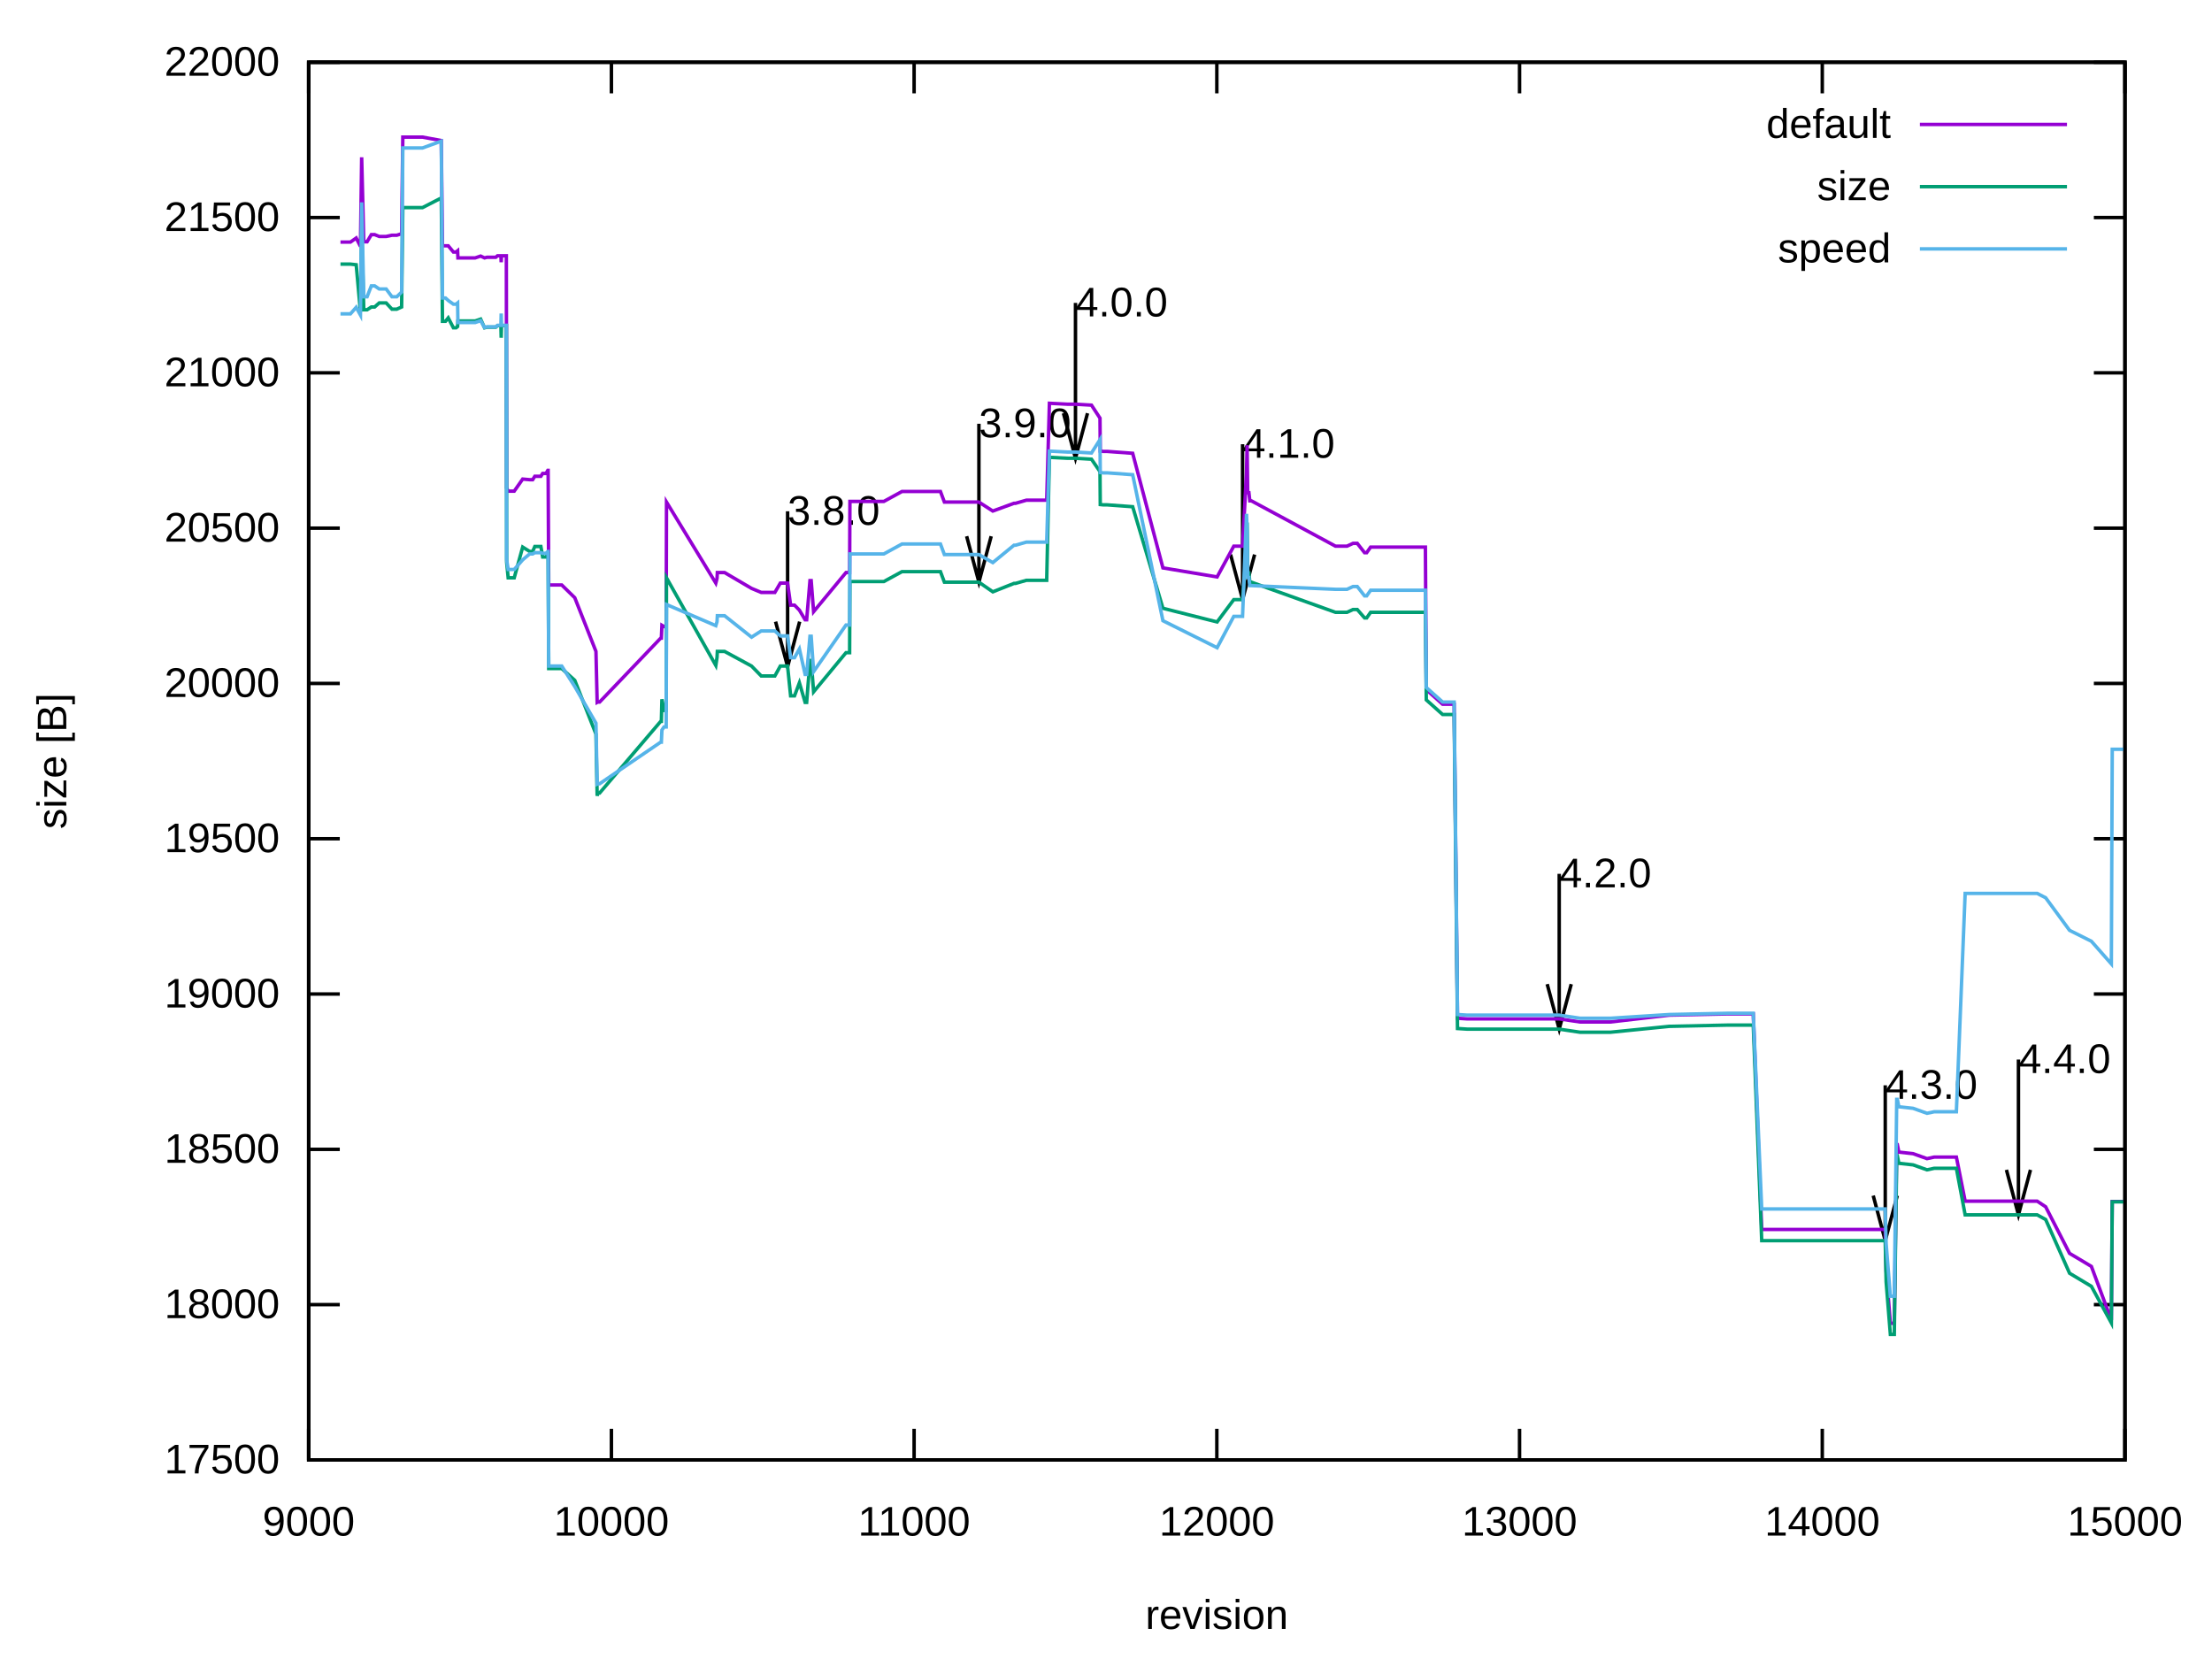
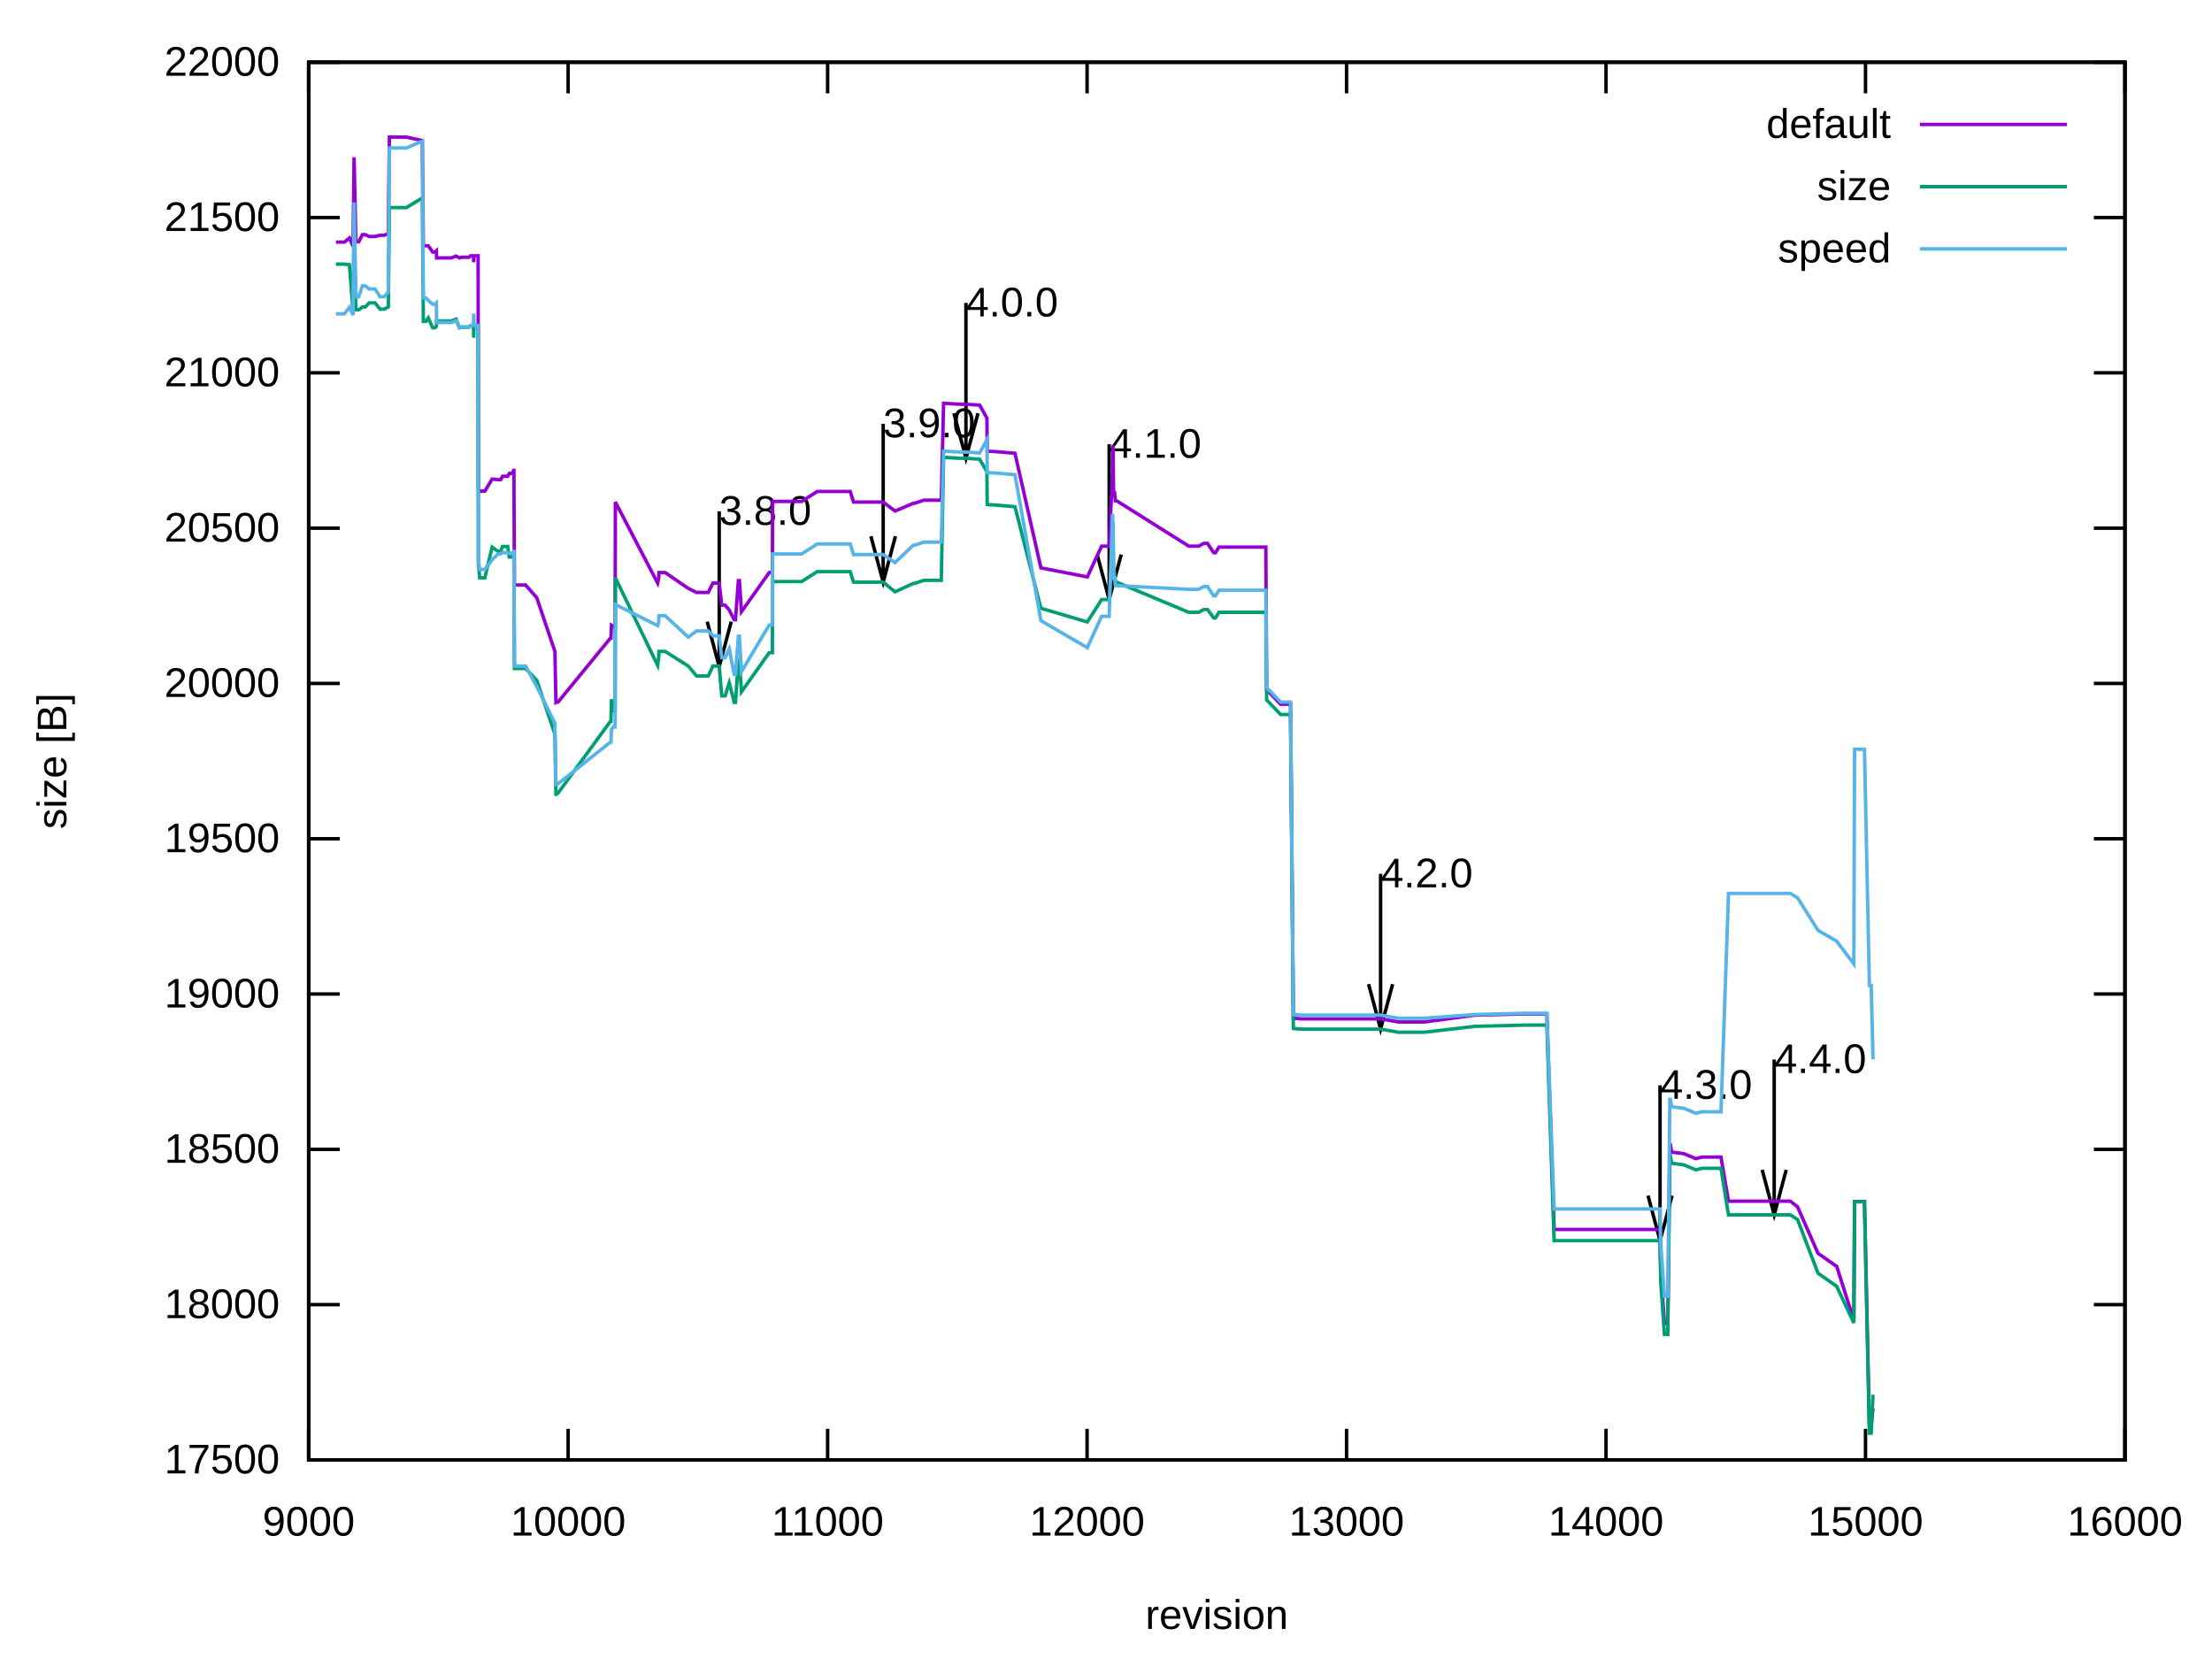
<svg xmlns="http://www.w3.org/2000/svg" xmlns:xlink="http://www.w3.org/1999/xlink" width="640" height="480" viewBox="0 0 640 480">
  <g id="gnuplot_canvas">
    <rect x="0" y="0" width="640" height="480" fill="none" />
    <defs>
      <circle id="gpDot" r="0.5" stroke-width="0.5" stroke="currentColor" />
      <path id="gpPt0" stroke-width="0.222" stroke="currentColor" d="M-1,0 h2 M0,-1 v2" />
      <path id="gpPt1" stroke-width="0.222" stroke="currentColor" d="M-1,-1 L1,1 M1,-1 L-1,1" />
      <path id="gpPt2" stroke-width="0.222" stroke="currentColor" d="M-1,0 L1,0 M0,-1 L0,1 M-1,-1 L1,1 M-1,1 L1,-1" />
      <rect id="gpPt3" stroke-width="0.222" stroke="currentColor" x="-1" y="-1" width="2" height="2" />
      <rect id="gpPt4" stroke-width="0.222" stroke="currentColor" fill="currentColor" x="-1" y="-1" width="2" height="2" />
      <circle id="gpPt5" stroke-width="0.222" stroke="currentColor" cx="0" cy="0" r="1" />
      <use xlink:href="#gpPt5" id="gpPt6" fill="currentColor" stroke="none" />
      <path id="gpPt7" stroke-width="0.222" stroke="currentColor" d="M0,-1.33 L-1.33,0.67 L1.33,0.67 z" />
      <use xlink:href="#gpPt7" id="gpPt8" fill="currentColor" stroke="none" />
      <use xlink:href="#gpPt7" id="gpPt9" stroke="currentColor" transform="rotate(180)" />
      <use xlink:href="#gpPt9" id="gpPt10" fill="currentColor" stroke="none" />
      <use xlink:href="#gpPt3" id="gpPt11" stroke="currentColor" transform="rotate(45)" />
      <use xlink:href="#gpPt11" id="gpPt12" fill="currentColor" stroke="none" />
      <path id="gpPt13" stroke-width="0.222" stroke="currentColor" d="M0,1.330 L1.265,0.411 L0.782,-1.067 L-0.782,-1.076 L-1.265,0.411 z" />
      <use xlink:href="#gpPt13" id="gpPt14" fill="currentColor" stroke="none" />
      <filter id="textbox" filterUnits="objectBoundingBox" x="0" y="0" height="1" width="1">
        <feFlood flood-color="white" flood-opacity="1" result="bgnd" />
        <feComposite in="SourceGraphic" in2="bgnd" operator="atop" />
      </filter>
      <filter id="greybox" filterUnits="objectBoundingBox" x="0" y="0" height="1" width="1">
        <feFlood flood-color="lightgrey" flood-opacity="1" result="grey" />
        <feComposite in="SourceGraphic" in2="grey" operator="atop" />
      </filter>
    </defs>
    <g fill="none" color="white" stroke="currentColor" stroke-width="1.00" stroke-linecap="butt" stroke-linejoin="miter">
</g>
    <g fill="none" color="black" stroke="currentColor" stroke-width="1.00" stroke-linecap="butt" stroke-linejoin="miter">
      <path stroke="black" d="M89.31,422.40 L98.31,422.40 M614.82,422.40 L605.82,422.40  " />
      <g transform="translate(80.92,426.30)" stroke="none" fill="black" font-family="Arial" font-size="12.00" text-anchor="end">
        <text>
          <tspan font-family="Arial"> 17500</tspan>
        </text>
      </g>
    </g>
    <g fill="none" color="black" stroke="currentColor" stroke-width="1.00" stroke-linecap="butt" stroke-linejoin="miter">
      <path stroke="black" d="M89.31,377.47 L98.31,377.47 M614.82,377.47 L605.82,377.47  " />
      <g transform="translate(80.92,381.37)" stroke="none" fill="black" font-family="Arial" font-size="12.00" text-anchor="end">
        <text>
          <tspan font-family="Arial"> 18000</tspan>
        </text>
      </g>
    </g>
    <g fill="none" color="black" stroke="currentColor" stroke-width="1.00" stroke-linecap="butt" stroke-linejoin="miter">
      <path stroke="black" d="M89.31,332.54 L98.31,332.54 M614.82,332.54 L605.82,332.54  " />
      <g transform="translate(80.92,336.44)" stroke="none" fill="black" font-family="Arial" font-size="12.00" text-anchor="end">
        <text>
          <tspan font-family="Arial"> 18500</tspan>
        </text>
      </g>
    </g>
    <g fill="none" color="black" stroke="currentColor" stroke-width="1.00" stroke-linecap="butt" stroke-linejoin="miter">
      <path stroke="black" d="M89.31,287.60 L98.31,287.60 M614.82,287.60 L605.82,287.60  " />
      <g transform="translate(80.92,291.50)" stroke="none" fill="black" font-family="Arial" font-size="12.00" text-anchor="end">
        <text>
          <tspan font-family="Arial"> 19000</tspan>
        </text>
      </g>
    </g>
    <g fill="none" color="black" stroke="currentColor" stroke-width="1.00" stroke-linecap="butt" stroke-linejoin="miter">
      <path stroke="black" d="M89.31,242.67 L98.31,242.67 M614.82,242.67 L605.82,242.67  " />
      <g transform="translate(80.92,246.57)" stroke="none" fill="black" font-family="Arial" font-size="12.00" text-anchor="end">
        <text>
          <tspan font-family="Arial"> 19500</tspan>
        </text>
      </g>
    </g>
    <g fill="none" color="black" stroke="currentColor" stroke-width="1.00" stroke-linecap="butt" stroke-linejoin="miter">
      <path stroke="black" d="M89.31,197.74 L98.31,197.74 M614.82,197.74 L605.82,197.74  " />
      <g transform="translate(80.92,201.64)" stroke="none" fill="black" font-family="Arial" font-size="12.00" text-anchor="end">
        <text>
          <tspan font-family="Arial"> 20000</tspan>
        </text>
      </g>
    </g>
    <g fill="none" color="black" stroke="currentColor" stroke-width="1.00" stroke-linecap="butt" stroke-linejoin="miter">
      <path stroke="black" d="M89.31,152.81 L98.31,152.81 M614.82,152.81 L605.82,152.81  " />
      <g transform="translate(80.92,156.71)" stroke="none" fill="black" font-family="Arial" font-size="12.00" text-anchor="end">
        <text>
          <tspan font-family="Arial"> 20500</tspan>
        </text>
      </g>
    </g>
    <g fill="none" color="black" stroke="currentColor" stroke-width="1.00" stroke-linecap="butt" stroke-linejoin="miter">
      <path stroke="black" d="M89.31,107.87 L98.31,107.87 M614.82,107.87 L605.82,107.87  " />
      <g transform="translate(80.92,111.77)" stroke="none" fill="black" font-family="Arial" font-size="12.00" text-anchor="end">
        <text>
          <tspan font-family="Arial"> 21000</tspan>
        </text>
      </g>
    </g>
    <g fill="none" color="black" stroke="currentColor" stroke-width="1.00" stroke-linecap="butt" stroke-linejoin="miter">
      <path stroke="black" d="M89.31,62.94 L98.31,62.94 M614.82,62.94 L605.82,62.94  " />
      <g transform="translate(80.92,66.84)" stroke="none" fill="black" font-family="Arial" font-size="12.00" text-anchor="end">
        <text>
          <tspan font-family="Arial"> 21500</tspan>
        </text>
      </g>
    </g>
    <g fill="none" color="black" stroke="currentColor" stroke-width="1.00" stroke-linecap="butt" stroke-linejoin="miter">
      <path stroke="black" d="M89.31,18.01 L98.31,18.01 M614.82,18.01 L605.82,18.01  " />
      <g transform="translate(80.92,21.91)" stroke="none" fill="black" font-family="Arial" font-size="12.00" text-anchor="end">
        <text>
          <tspan font-family="Arial"> 22000</tspan>
        </text>
      </g>
    </g>
    <g fill="none" color="black" stroke="currentColor" stroke-width="1.00" stroke-linecap="butt" stroke-linejoin="miter">
      <path stroke="black" d="M89.31,422.40 L89.31,413.40 M89.31,18.01 L89.31,27.01  " />
      <g transform="translate(89.31,444.30)" stroke="none" fill="black" font-family="Arial" font-size="12.00" text-anchor="middle">
        <text>
          <tspan font-family="Arial"> 9000</tspan>
        </text>
      </g>
    </g>
    <g fill="none" color="black" stroke="currentColor" stroke-width="1.00" stroke-linecap="butt" stroke-linejoin="miter">
-       <path stroke="black" d="M176.90,422.40 L176.90,413.40 M176.90,18.01 L176.90,27.01  " />
-       <g transform="translate(176.90,444.30)" stroke="none" fill="black" font-family="Arial" font-size="12.00" text-anchor="middle">
+       <path stroke="black" d="M164.38,422.40 L164.38,413.40 M164.38,18.01 L164.38,27.01  " />
+       <g transform="translate(164.38,444.30)" stroke="none" fill="black" font-family="Arial" font-size="12.00" text-anchor="middle">
        <text>
          <tspan font-family="Arial"> 10000</tspan>
        </text>
      </g>
    </g>
    <g fill="none" color="black" stroke="currentColor" stroke-width="1.00" stroke-linecap="butt" stroke-linejoin="miter">
-       <path stroke="black" d="M264.48,422.40 L264.48,413.40 M264.48,18.01 L264.48,27.01  " />
-       <g transform="translate(264.48,444.30)" stroke="none" fill="black" font-family="Arial" font-size="12.00" text-anchor="middle">
+       <path stroke="black" d="M239.46,422.40 L239.46,413.40 M239.46,18.01 L239.46,27.01  " />
+       <g transform="translate(239.46,444.30)" stroke="none" fill="black" font-family="Arial" font-size="12.00" text-anchor="middle">
        <text>
          <tspan font-family="Arial"> 11000</tspan>
        </text>
      </g>
    </g>
    <g fill="none" color="black" stroke="currentColor" stroke-width="1.00" stroke-linecap="butt" stroke-linejoin="miter">
-       <path stroke="black" d="M352.07,422.40 L352.07,413.40 M352.07,18.01 L352.07,27.01  " />
-       <g transform="translate(352.07,444.30)" stroke="none" fill="black" font-family="Arial" font-size="12.00" text-anchor="middle">
+       <path stroke="black" d="M314.53,422.40 L314.53,413.40 M314.53,18.01 L314.53,27.01  " />
+       <g transform="translate(314.53,444.30)" stroke="none" fill="black" font-family="Arial" font-size="12.00" text-anchor="middle">
        <text>
          <tspan font-family="Arial"> 12000</tspan>
        </text>
      </g>
    </g>
    <g fill="none" color="black" stroke="currentColor" stroke-width="1.00" stroke-linecap="butt" stroke-linejoin="miter">
-       <path stroke="black" d="M439.65,422.40 L439.65,413.40 M439.65,18.01 L439.65,27.01  " />
-       <g transform="translate(439.65,444.30)" stroke="none" fill="black" font-family="Arial" font-size="12.00" text-anchor="middle">
+       <path stroke="black" d="M389.60,422.40 L389.60,413.40 M389.60,18.01 L389.60,27.01  " />
+       <g transform="translate(389.60,444.30)" stroke="none" fill="black" font-family="Arial" font-size="12.00" text-anchor="middle">
        <text>
          <tspan font-family="Arial"> 13000</tspan>
        </text>
      </g>
    </g>
    <g fill="none" color="black" stroke="currentColor" stroke-width="1.00" stroke-linecap="butt" stroke-linejoin="miter">
-       <path stroke="black" d="M527.24,422.40 L527.24,413.40 M527.24,18.01 L527.24,27.01  " />
-       <g transform="translate(527.24,444.30)" stroke="none" fill="black" font-family="Arial" font-size="12.00" text-anchor="middle">
+       <path stroke="black" d="M464.67,422.40 L464.67,413.40 M464.67,18.01 L464.67,27.01  " />
+       <g transform="translate(464.67,444.30)" stroke="none" fill="black" font-family="Arial" font-size="12.00" text-anchor="middle">
        <text>
          <tspan font-family="Arial"> 14000</tspan>
+         </text>
+       </g>
+     </g>
+     <g fill="none" color="black" stroke="currentColor" stroke-width="1.00" stroke-linecap="butt" stroke-linejoin="miter">
+       <path stroke="black" d="M539.75,422.40 L539.75,413.40 M539.75,18.01 L539.75,27.01  " />
+       <g transform="translate(539.75,444.30)" stroke="none" fill="black" font-family="Arial" font-size="12.00" text-anchor="middle">
+         <text>
+           <tspan font-family="Arial"> 15000</tspan>
        </text>
      </g>
    </g>
    <g fill="none" color="black" stroke="currentColor" stroke-width="1.00" stroke-linecap="butt" stroke-linejoin="miter">
      <path stroke="black" d="M614.82,422.40 L614.82,413.40 M614.82,18.01 L614.82,27.01  " />
      <g transform="translate(614.82,444.30)" stroke="none" fill="black" font-family="Arial" font-size="12.00" text-anchor="middle">
        <text>
-           <tspan font-family="Arial"> 15000</tspan>
+           <tspan font-family="Arial"> 16000</tspan>
        </text>
      </g>
    </g>
    <g fill="none" color="black" stroke="currentColor" stroke-width="1.00" stroke-linecap="butt" stroke-linejoin="miter">
</g>
    <g fill="none" color="black" stroke="currentColor" stroke-width="1.00" stroke-linecap="butt" stroke-linejoin="miter">
      <path stroke="black" d="M89.31,18.01 L89.31,422.40 L614.82,422.40 L614.82,18.01 L89.31,18.01 Z  " />
-       <g transform="translate(227.87,151.85)" stroke="none" fill="black" font-family="Arial" font-size="12.00" text-anchor="start">
+       <g transform="translate(208.08,151.85)" stroke="none" fill="black" font-family="Arial" font-size="12.00" text-anchor="start">
        <text>
          <tspan font-family="Arial">3.8.0</tspan>
        </text>
      </g>
-       <g transform="translate(283.22,126.51)" stroke="none" fill="black" font-family="Arial" font-size="12.00" text-anchor="start">
+       <g transform="translate(255.52,126.51)" stroke="none" fill="black" font-family="Arial" font-size="12.00" text-anchor="start">
        <text>
          <tspan font-family="Arial">3.9.0</tspan>
        </text>
      </g>
-       <g transform="translate(311.16,91.55)" stroke="none" fill="black" font-family="Arial" font-size="12.00" text-anchor="start">
+       <g transform="translate(279.47,91.55)" stroke="none" fill="black" font-family="Arial" font-size="12.00" text-anchor="start">
        <text>
          <tspan font-family="Arial">4.0.0</tspan>
        </text>
      </g>
-       <g transform="translate(359.51,132.44)" stroke="none" fill="black" font-family="Arial" font-size="12.00" text-anchor="start">
+       <g transform="translate(320.91,132.44)" stroke="none" fill="black" font-family="Arial" font-size="12.00" text-anchor="start">
        <text>
          <tspan font-family="Arial">4.1.0</tspan>
        </text>
      </g>
-       <g transform="translate(451.12,256.73)" stroke="none" fill="black" font-family="Arial" font-size="12.00" text-anchor="start">
+       <g transform="translate(399.44,256.73)" stroke="none" fill="black" font-family="Arial" font-size="12.00" text-anchor="start">
        <text>
          <tspan font-family="Arial">4.2.0</tspan>
        </text>
      </g>
-       <g transform="translate(545.45,317.92)" stroke="none" fill="black" font-family="Arial" font-size="12.00" text-anchor="start">
+       <g transform="translate(480.29,317.92)" stroke="none" fill="black" font-family="Arial" font-size="12.00" text-anchor="start">
        <text>
          <tspan font-family="Arial">4.3.0</tspan>
        </text>
      </g>
-       <g transform="translate(583.99,310.46)" stroke="none" fill="black" font-family="Arial" font-size="12.00" text-anchor="start">
+       <g transform="translate(513.32,310.46)" stroke="none" fill="black" font-family="Arial" font-size="12.00" text-anchor="start">
        <text>
          <tspan font-family="Arial">4.4.0</tspan>
        </text>
      </g>
    </g>
    <g fill="none" color="black" stroke="currentColor" stroke-width="1.00" stroke-linecap="butt" stroke-linejoin="miter">
-       <path stroke="black" d="M224.40,179.86 L227.88,192.88 L231.36,179.86 M227.88,147.94 L227.88,192.88  " />
-     </g>
-     <g fill="none" color="black" stroke="currentColor" stroke-width="1.00" stroke-linecap="butt" stroke-linejoin="miter">
-       <path stroke="black" d="M279.68,155.15 L283.23,168.43 L286.78,155.15 M283.23,122.60 L283.23,168.43  " />
-     </g>
-     <g fill="none" color="black" stroke="currentColor" stroke-width="1.00" stroke-linecap="butt" stroke-linejoin="miter">
-       <path stroke="black" d="M307.69,119.56 L311.17,132.58 L314.65,119.56 M311.17,87.64 L311.17,132.58  " />
-     </g>
-     <g fill="none" color="black" stroke="currentColor" stroke-width="1.00" stroke-linecap="butt" stroke-linejoin="miter">
-       <path stroke="black" d="M356.04,160.45 L359.52,173.47 L363.00,160.45 M359.52,128.53 L359.52,173.47  " />
-     </g>
-     <g fill="none" color="black" stroke="currentColor" stroke-width="1.00" stroke-linecap="butt" stroke-linejoin="miter">
-       <path stroke="black" d="M447.65,284.74 L451.13,297.75 L454.61,284.74 M451.13,252.82 L451.13,297.75  " />
-     </g>
-     <g fill="none" color="black" stroke="currentColor" stroke-width="1.00" stroke-linecap="butt" stroke-linejoin="miter">
-       <path stroke="black" d="M541.98,345.93 L545.46,358.95 L548.94,345.93 M545.46,314.01 L545.46,358.95  " />
-     </g>
-     <g fill="none" color="black" stroke="currentColor" stroke-width="1.00" stroke-linecap="butt" stroke-linejoin="miter">
-       <path stroke="black" d="M580.52,338.47 L584.00,351.49 L587.48,338.47 M584.00,306.55 L584.00,351.49  " />
+       <path stroke="black" d="M204.61,179.86 L208.09,192.88 L211.57,179.86 M208.09,147.94 L208.09,192.88  " />
+     </g>
+     <g fill="none" color="black" stroke="currentColor" stroke-width="1.00" stroke-linecap="butt" stroke-linejoin="miter">
+       <path stroke="black" d="M251.98,155.15 L255.53,168.43 L259.08,155.15 M255.53,122.60 L255.53,168.43  " />
+     </g>
+     <g fill="none" color="black" stroke="currentColor" stroke-width="1.00" stroke-linecap="butt" stroke-linejoin="miter">
+       <path stroke="black" d="M276.00,119.56 L279.48,132.58 L282.96,119.56 M279.48,87.64 L279.48,132.58  " />
+     </g>
+     <g fill="none" color="black" stroke="currentColor" stroke-width="1.00" stroke-linecap="butt" stroke-linejoin="miter">
+       <path stroke="black" d="M317.44,160.45 L320.92,173.47 L324.40,160.45 M320.92,128.53 L320.92,173.47  " />
+     </g>
+     <g fill="none" color="black" stroke="currentColor" stroke-width="1.00" stroke-linecap="butt" stroke-linejoin="miter">
+       <path stroke="black" d="M395.97,284.74 L399.45,297.75 L402.93,284.74 M399.45,252.82 L399.45,297.75  " />
+     </g>
+     <g fill="none" color="black" stroke="currentColor" stroke-width="1.00" stroke-linecap="butt" stroke-linejoin="miter">
+       <path stroke="black" d="M476.82,345.93 L480.30,358.95 L483.78,345.93 M480.30,314.01 L480.30,358.95  " />
+     </g>
+     <g fill="none" color="black" stroke="currentColor" stroke-width="1.00" stroke-linecap="butt" stroke-linejoin="miter">
+       <path stroke="black" d="M509.85,338.47 L513.33,351.49 L516.81,338.47 M513.33,306.55 L513.33,351.49  " />
    </g>
    <g fill="none" color="black" stroke="currentColor" stroke-width="1.00" stroke-linecap="butt" stroke-linejoin="miter">
</g>
    <g id="gnuplot_plot_1">
      <g fill="none" color="black" stroke="currentColor" stroke-width="1.00" stroke-linecap="butt" stroke-linejoin="miter">
        <g transform="translate(547.09,39.91)" stroke="none" fill="black" font-family="Arial" font-size="12.00" text-anchor="end">
          <text>
            <tspan font-family="Arial">default</tspan>
          </text>
        </g>
      </g>
      <g fill="none" color="black" stroke="currentColor" stroke-width="1.00" stroke-linecap="butt" stroke-linejoin="miter">
-         <path stroke="rgb(148,   0, 211)" d="M555.48,36.01 L598.04,36.01 M98.51,70.04 L99.82,70.04 L100.17,70.04 L100.43,70.04 L101.40,70.04 L103.06,68.87   L104.29,71.30 L104.64,45.51 L105.25,69.95 L105.69,69.95 L106.04,69.95 L106.21,69.95 L107.44,67.88 L107.53,67.88   L108.40,67.88 L109.72,68.42 L111.73,68.42 L113.40,68.06 L114.80,68.06 L116.20,67.62 L116.55,39.67 L117.25,39.67   L120.32,39.67 L122.24,39.67 L127.67,40.66 L128.02,71.12 L128.29,71.12 L128.90,71.12 L129.69,71.12 L131.18,72.92   L131.96,72.92 L132.40,72.56 L132.49,74.62 L132.93,74.62 L134.94,74.62 L136.61,74.62 L137.48,74.62 L139.06,74.09   L140.20,74.62 L140.90,74.44 L141.51,74.44 L141.95,74.44 L142.04,74.44 L142.12,74.44 L142.21,74.44 L143.44,74.44   L143.96,74.00 L144.66,74.00 L144.93,74.00 L145.01,75.88 L145.10,74.00 L145.19,74.00 L145.36,74.00 L145.80,74.00   L145.89,74.00 L146.15,74.00 L146.33,74.00 L146.50,74.00 L146.59,141.21 L147.03,142.11 L147.29,142.11 L147.47,142.11   L147.55,142.11 L147.64,142.11 L148.78,142.11 L151.23,138.61 L153.25,138.79 L154.12,138.79 L154.74,137.80 L155.09,137.80   L155.96,137.80 L156.22,137.80 L156.31,137.80 L156.40,137.80 L156.49,137.80 L157.01,136.99 L157.98,136.99 L158.50,136.09   L158.59,136.09 L158.76,169.25 L159.12,169.25 L159.64,169.25 L159.99,169.25 L160.08,169.25 L160.69,169.25 L160.95,169.25   L161.04,169.25 L161.13,169.25 L162.01,169.25 L162.18,169.25 L162.53,169.25 L166.30,172.94 L172.43,188.48 L172.78,203.22   L172.95,203.13 L173.04,203.13 L173.48,203.13 L191.17,184.62 L191.35,184.62 L191.52,180.93 L192.13,181.29 L192.75,181.29   L192.84,145.26 L207.11,168.71 L207.46,167.36 L207.55,165.66 L208.95,165.66 L209.04,165.66 L209.65,165.66 L217.45,170.24   L220.25,171.41 L221.56,171.41 L224.19,171.41 L225.77,168.71 L227.87,168.71 L228.75,175.09 L229.53,175.09 L229.88,175.09   L231.29,176.53 L232.95,179.32 L233.39,179.32 L234.35,167.99 L234.70,167.99 L235.40,176.98 L244.77,165.66 L245.39,165.66   L245.74,165.66 L245.82,165.66 L245.91,145.08 L246.09,145.08 L246.96,145.08 L255.72,145.08 L260.98,142.20 L262.20,142.20   L272.10,142.20 L273.24,145.26 L277.62,145.26 L283.22,145.26 L287.25,147.86 L293.38,145.62 L293.82,145.62 L296.97,144.72   L302.58,144.72 L302.84,144.72 L303.63,116.68 L308.89,116.95 L309.06,116.95 L311.16,116.95 L315.80,117.22 L318.26,120.99   L318.34,130.52 L319.22,130.61 L319.66,130.61 L319.75,130.61 L320.27,130.61 L320.36,130.61 L327.72,131.15 L336.47,164.31   L352.15,166.92 L356.97,158.02 L359.51,158.02 L360.65,136.72 L360.82,128.81 L361.00,142.56 L361.35,142.56 L361.61,144.90   L362.05,144.90 L386.40,158.02 L388.41,158.02 L389.73,158.02 L391.48,157.21 L392.70,157.21 L394.81,159.91 L395.42,159.91   L396.56,158.29 L408.29,158.29 L411.01,158.29 L412.41,158.29 L412.67,199.54 L417.40,203.76 L420.73,203.76 L421.70,294.61   L424.50,294.79 L427.56,294.79 L428.70,294.79 L430.10,294.79 L430.89,294.79 L436.93,294.79 L451.12,294.79 L457.17,295.69   L465.93,295.69 L483.00,293.71 L500.00,293.35 L500.87,293.35 L501.75,293.35 L505.16,293.35 L507.27,293.35 L509.72,355.72   L518.48,355.72 L527.24,355.72 L543.35,355.72 L545.45,355.72 L545.72,367.67 L546.94,382.86 L547.82,382.86 L548.08,382.95   L548.78,331.19 L548.96,331.19 L549.39,333.34 L553.51,333.79 L557.54,335.23 L559.64,334.78 L562.09,334.78 L562.71,334.78   L566.04,334.78 L568.58,347.54 L571.90,347.54 L573.48,347.54 L583.99,347.54 L584.17,347.54 L589.42,347.54 L591.87,349.16   L598.79,362.64 L605.10,366.41 L610.88,381.96 L611.14,347.63 L614.47,347.63  " />
+         <path stroke="rgb(148,   0, 211)" d="M555.48,36.01 L598.04,36.01 M97.19,70.04 L98.32,70.04 L98.62,70.04 L98.84,70.04 L99.67,70.04 L101.10,68.87   L102.15,71.30 L102.45,45.51 L102.97,69.95 L103.35,69.95 L103.65,69.95 L103.80,69.95 L104.85,67.88 L104.93,67.88   L105.68,67.88 L106.80,68.42 L108.53,68.42 L109.96,68.06 L111.16,68.06 L112.36,67.62 L112.66,39.67 L113.26,39.67   L115.89,39.67 L117.54,39.67 L122.19,40.66 L122.49,71.12 L122.72,71.12 L123.24,71.12 L123.92,71.12 L125.19,72.92   L125.87,72.92 L126.25,72.56 L126.32,74.62 L126.70,74.62 L128.42,74.62 L129.85,74.62 L130.60,74.62 L131.95,74.09   L132.93,74.62 L133.53,74.44 L134.05,74.44 L134.43,74.44 L134.50,74.44 L134.58,74.44 L134.65,74.44 L135.71,74.44   L136.16,74.00 L136.76,74.00 L136.98,74.00 L137.06,75.88 L137.13,74.00 L137.21,74.00 L137.36,74.00 L137.73,74.00   L137.81,74.00 L138.03,74.00 L138.18,74.00 L138.33,74.00 L138.41,141.21 L138.78,142.11 L139.01,142.11 L139.16,142.11   L139.23,142.11 L139.31,142.11 L140.28,142.11 L142.39,138.61 L144.11,138.79 L144.86,138.79 L145.39,137.80 L145.69,137.80   L146.44,137.80 L146.67,137.80 L146.74,137.80 L146.82,137.80 L146.89,137.80 L147.34,136.99 L148.17,136.99 L148.62,136.09   L148.69,136.09 L148.84,169.25 L149.14,169.25 L149.59,169.25 L149.89,169.25 L149.97,169.25 L150.49,169.25 L150.72,169.25   L150.79,169.25 L150.87,169.25 L151.62,169.25 L151.77,169.25 L152.07,169.25 L155.30,172.94 L160.55,188.48 L160.85,203.22   L161.00,203.13 L161.08,203.13 L161.46,203.13 L176.62,184.62 L176.77,184.62 L176.92,180.93 L177.45,181.29 L177.97,181.29   L178.05,145.26 L190.28,168.71 L190.58,167.36 L190.66,165.66 L191.86,165.66 L191.93,165.66 L192.46,165.66 L199.14,170.24   L201.54,171.41 L202.67,171.41 L204.92,171.41 L206.27,168.71 L208.08,168.71 L208.83,175.09 L209.50,175.09 L209.80,175.09   L211.00,176.53 L212.43,179.32 L212.80,179.32 L213.63,167.99 L213.93,167.99 L214.53,176.98 L222.56,165.66 L223.09,165.66   L223.39,165.66 L223.47,165.66 L223.54,145.08 L223.69,145.08 L224.44,145.08 L231.95,145.08 L236.45,142.20 L237.50,142.20   L245.99,142.20 L246.96,145.26 L250.72,145.26 L255.52,145.26 L258.97,147.86 L264.23,145.62 L264.61,145.62 L267.31,144.72   L272.11,144.72 L272.34,144.72 L273.01,116.68 L277.52,116.95 L277.67,116.95 L279.47,116.95 L283.45,117.22 L285.55,120.99   L285.63,130.52 L286.38,130.61 L286.75,130.61 L286.83,130.61 L287.28,130.61 L287.35,130.61 L293.66,131.15 L301.17,164.31   L314.60,166.92 L318.73,158.02 L320.91,158.02 L321.89,136.72 L322.04,128.81 L322.19,142.56 L322.49,142.56 L322.71,144.90   L323.09,144.90 L343.96,158.02 L345.68,158.02 L346.81,158.02 L348.31,157.21 L349.36,157.21 L351.16,159.91 L351.69,159.91   L352.67,158.29 L362.73,158.29 L365.05,158.29 L366.25,158.29 L366.48,199.54 L370.53,203.76 L373.39,203.76 L374.21,294.61   L376.61,294.79 L379.24,294.79 L380.22,294.79 L381.42,294.79 L382.09,294.79 L387.27,294.79 L399.44,294.79 L404.62,295.69   L412.12,295.69 L426.76,293.71 L441.33,293.35 L442.08,293.35 L442.83,293.35 L445.76,293.35 L447.56,293.35 L449.66,355.72   L457.17,355.72 L464.67,355.72 L478.49,355.72 L480.29,355.72 L480.51,367.67 L481.57,382.86 L482.32,382.86 L482.54,382.95   L483.14,331.19 L483.29,331.19 L483.67,333.34 L487.20,333.79 L490.65,335.23 L492.45,334.78 L494.55,334.78 L495.08,334.78   L497.93,334.78 L500.11,347.54 L502.96,347.54 L504.31,347.54 L513.32,347.54 L513.47,347.54 L517.98,347.54 L520.08,349.16   L526.01,362.64 L531.41,366.41 L536.37,381.96 L536.59,347.63 L539.45,347.63 L540.87,412.25 L541.40,412.25 L541.92,407.48    " />
      </g>
    </g>
    <g id="gnuplot_plot_2">
      <g fill="none" color="black" stroke="currentColor" stroke-width="1.00" stroke-linecap="butt" stroke-linejoin="miter">
        <g transform="translate(547.09,57.91)" stroke="none" fill="black" font-family="Arial" font-size="12.00" text-anchor="end">
          <text>
            <tspan font-family="Arial">size</tspan>
          </text>
        </g>
      </g>
      <g fill="none" color="black" stroke="currentColor" stroke-width="1.00" stroke-linecap="butt" stroke-linejoin="miter">
-         <path stroke="rgb(  0, 158, 115)" d="M555.48,54.01 L598.04,54.01 M98.51,76.42 L99.82,76.42 L100.17,76.42 L100.43,76.42 L101.40,76.42 L103.06,76.60   L104.29,90.17 L104.64,66.36 L105.25,89.63 L105.69,89.63 L106.04,89.63 L106.21,89.63 L107.44,88.82 L107.53,88.82   L108.40,88.82 L109.72,87.65 L111.73,87.65 L113.40,89.45 L114.80,89.45 L116.20,88.82 L116.55,60.07 L117.25,60.07   L120.32,60.07 L122.24,60.07 L127.67,57.28 L128.02,92.96 L128.29,92.96 L128.90,92.96 L129.69,91.97 L131.18,94.84   L131.96,94.84 L132.40,94.48 L132.49,92.87 L132.93,92.87 L134.94,92.87 L136.61,92.87 L137.48,92.87 L139.06,92.33   L140.20,94.84 L140.90,94.66 L141.51,94.66 L141.95,94.66 L142.04,94.66 L142.12,94.66 L142.21,94.66 L143.44,94.66   L143.96,94.22 L144.66,94.22 L144.93,94.22 L145.01,97.72 L145.10,94.22 L145.19,94.22 L145.36,94.22 L145.80,94.22   L145.89,94.22 L146.15,94.22 L146.33,94.22 L146.50,94.22 L146.59,162.69 L147.03,167.18 L147.29,167.18 L147.47,167.18   L147.55,167.18 L147.64,167.18 L148.78,167.18 L151.23,158.29 L153.25,159.55 L154.12,159.55 L154.74,158.11 L155.09,158.11   L155.96,158.11 L156.22,158.11 L156.31,158.11 L156.40,158.11 L156.49,158.11 L157.01,161.16 L157.98,161.16 L158.50,160.27   L158.59,160.27 L158.76,193.43 L159.12,193.43 L159.64,193.43 L159.99,193.43 L160.08,193.43 L160.69,193.43 L160.95,193.43   L161.04,193.43 L161.13,193.43 L162.01,193.43 L162.18,193.43 L162.53,193.43 L166.30,196.84 L172.43,212.39 L172.78,230.27   L172.95,229.46 L173.04,229.46 L173.48,229.46 L191.17,208.70 L191.35,208.70 L191.52,202.32 L192.13,205.56 L192.75,205.56   L192.84,167.18 L207.11,192.53 L207.46,190.19 L207.55,188.48 L208.95,188.48 L209.04,188.48 L209.65,188.48 L217.45,192.71   L220.25,195.58 L221.56,195.58 L224.19,195.58 L225.77,192.71 L227.87,192.71 L228.75,201.33 L229.53,201.33 L229.88,201.33   L231.29,197.56 L232.95,203.22 L233.39,203.22 L234.35,191.09 L234.70,191.09 L235.40,200.17 L244.77,188.84 L245.39,188.84   L245.74,188.84 L245.82,188.84 L245.91,168.26 L246.09,168.26 L246.96,168.26 L255.72,168.26 L260.98,165.39 L262.20,165.39   L272.10,165.39 L273.24,168.44 L277.62,168.44 L283.22,168.44 L287.25,171.23 L293.38,168.80 L293.82,168.80 L296.97,167.90   L302.58,167.90 L302.84,167.90 L303.63,132.32 L308.89,132.59 L309.06,132.59 L311.16,132.59 L315.80,132.86 L318.26,136.45   L318.34,145.98 L319.22,146.07 L319.66,146.07 L319.75,146.07 L320.27,146.07 L320.36,146.07 L327.72,146.61 L336.47,175.99   L352.15,179.95 L356.97,173.48 L359.51,173.48 L360.65,159.01 L360.82,151.19 L361.00,165.75 L361.35,165.75 L361.61,168.44   L362.05,168.44 L386.40,177.16 L388.41,177.16 L389.73,177.16 L391.48,176.35 L392.70,176.35 L394.81,178.78 L395.42,178.78   L396.56,177.16 L408.29,177.16 L411.01,177.16 L412.41,177.16 L412.67,202.50 L417.40,206.73 L420.73,206.73 L421.70,297.58   L424.50,297.76 L427.56,297.76 L428.70,297.76 L430.10,297.76 L430.89,297.76 L436.93,297.76 L451.12,297.76 L457.17,298.66   L465.93,298.66 L483.00,296.95 L500.00,296.59 L500.87,296.59 L501.75,296.59 L505.16,296.59 L507.27,296.59 L509.72,358.96   L518.48,358.96 L527.24,358.96 L543.35,358.96 L545.45,358.96 L545.72,370.91 L546.94,386.09 L547.82,386.09 L548.08,386.09   L548.78,334.42 L548.96,334.42 L549.39,336.58 L553.51,337.03 L557.54,338.47 L559.64,338.02 L562.09,338.02 L562.71,338.02   L566.04,338.02 L568.58,351.50 L571.90,351.50 L573.48,351.50 L583.99,351.50 L584.17,351.50 L589.42,351.50 L591.87,352.84   L598.79,368.39 L605.10,372.17 L610.88,382.77 L611.14,347.72 L614.47,347.72  " />
+         <path stroke="rgb(  0, 158, 115)" d="M555.48,54.01 L598.04,54.01 M97.19,76.42 L98.32,76.42 L98.62,76.42 L98.84,76.42 L99.67,76.42 L101.10,76.60   L102.15,90.17 L102.45,66.36 L102.97,89.63 L103.35,89.63 L103.65,89.63 L103.80,89.63 L104.85,88.82 L104.93,88.82   L105.68,88.82 L106.80,87.65 L108.53,87.65 L109.96,89.45 L111.16,89.45 L112.36,88.82 L112.66,60.07 L113.26,60.07   L115.89,60.07 L117.54,60.07 L122.19,57.28 L122.49,92.96 L122.72,92.96 L123.24,92.96 L123.92,91.97 L125.19,94.84   L125.87,94.84 L126.25,94.48 L126.32,92.87 L126.70,92.87 L128.42,92.87 L129.85,92.87 L130.60,92.87 L131.95,92.33   L132.93,94.84 L133.53,94.66 L134.05,94.66 L134.43,94.66 L134.50,94.66 L134.58,94.66 L134.65,94.66 L135.71,94.66   L136.16,94.22 L136.76,94.22 L136.98,94.22 L137.06,97.72 L137.13,94.22 L137.21,94.22 L137.36,94.22 L137.73,94.22   L137.81,94.22 L138.03,94.22 L138.18,94.22 L138.33,94.22 L138.41,162.69 L138.78,167.18 L139.01,167.18 L139.16,167.18   L139.23,167.18 L139.31,167.18 L140.28,167.18 L142.39,158.29 L144.11,159.55 L144.86,159.55 L145.39,158.11 L145.69,158.11   L146.44,158.11 L146.67,158.11 L146.74,158.11 L146.82,158.11 L146.89,158.11 L147.34,161.16 L148.17,161.16 L148.62,160.27   L148.69,160.27 L148.84,193.43 L149.14,193.43 L149.59,193.43 L149.89,193.43 L149.97,193.43 L150.49,193.43 L150.72,193.43   L150.79,193.43 L150.87,193.43 L151.62,193.43 L151.77,193.43 L152.07,193.43 L155.30,196.84 L160.55,212.39 L160.85,230.27   L161.00,229.46 L161.08,229.46 L161.46,229.46 L176.62,208.70 L176.77,208.70 L176.92,202.32 L177.45,205.56 L177.97,205.56   L178.05,167.18 L190.28,192.53 L190.58,190.19 L190.66,188.48 L191.86,188.48 L191.93,188.48 L192.46,188.48 L199.14,192.71   L201.54,195.58 L202.67,195.58 L204.92,195.58 L206.27,192.71 L208.08,192.71 L208.83,201.33 L209.50,201.33 L209.80,201.33   L211.00,197.56 L212.43,203.22 L212.80,203.22 L213.63,191.09 L213.93,191.09 L214.53,200.17 L222.56,188.84 L223.09,188.84   L223.39,188.84 L223.47,188.84 L223.54,168.26 L223.69,168.26 L224.44,168.26 L231.95,168.26 L236.45,165.39 L237.50,165.39   L245.99,165.39 L246.96,168.44 L250.72,168.44 L255.52,168.44 L258.97,171.23 L264.23,168.80 L264.61,168.80 L267.31,167.90   L272.11,167.90 L272.34,167.90 L273.01,132.32 L277.52,132.59 L277.67,132.59 L279.47,132.59 L283.45,132.86 L285.55,136.45   L285.63,145.98 L286.38,146.07 L286.75,146.07 L286.83,146.07 L287.28,146.07 L287.35,146.07 L293.66,146.61 L301.17,175.99   L314.60,179.95 L318.73,173.48 L320.91,173.48 L321.89,159.01 L322.04,151.19 L322.19,165.75 L322.49,165.75 L322.71,168.44   L323.09,168.44 L343.96,177.16 L345.68,177.16 L346.81,177.16 L348.31,176.35 L349.36,176.35 L351.16,178.78 L351.69,178.78   L352.67,177.16 L362.73,177.16 L365.05,177.16 L366.25,177.16 L366.48,202.50 L370.53,206.73 L373.39,206.73 L374.21,297.58   L376.61,297.76 L379.24,297.76 L380.22,297.76 L381.42,297.76 L382.09,297.76 L387.27,297.76 L399.44,297.76 L404.62,298.66   L412.12,298.66 L426.76,296.95 L441.33,296.59 L442.08,296.59 L442.83,296.59 L445.76,296.59 L447.56,296.59 L449.66,358.96   L457.17,358.96 L464.67,358.96 L478.49,358.96 L480.29,358.96 L480.51,370.91 L481.57,386.09 L482.32,386.09 L482.54,386.09   L483.14,334.42 L483.29,334.42 L483.67,336.58 L487.20,337.03 L490.65,338.47 L492.45,338.02 L494.55,338.02 L495.08,338.02   L497.93,338.02 L500.11,351.50 L502.96,351.50 L504.31,351.50 L513.32,351.50 L513.47,351.50 L517.98,351.50 L520.08,352.84   L526.01,368.39 L531.41,372.17 L536.37,382.77 L536.59,347.72 L539.45,347.72 L540.87,414.67 L541.40,414.67 L541.92,403.53    " />
      </g>
    </g>
    <g id="gnuplot_plot_3">
      <g fill="none" color="black" stroke="currentColor" stroke-width="1.00" stroke-linecap="butt" stroke-linejoin="miter">
        <g transform="translate(547.09,75.91)" stroke="none" fill="black" font-family="Arial" font-size="12.00" text-anchor="end">
          <text>
            <tspan font-family="Arial">speed</tspan>
          </text>
        </g>
      </g>
      <g fill="none" color="black" stroke="currentColor" stroke-width="1.00" stroke-linecap="butt" stroke-linejoin="miter">
-         <path stroke="rgb( 86, 180, 233)" d="M555.48,72.01 L598.04,72.01 M98.51,90.80 L99.82,90.80 L100.17,90.80 L100.43,90.80 L101.40,90.80 L103.06,88.91   L104.29,91.16 L104.64,58.54 L105.25,85.86 L105.69,85.86 L106.04,85.86 L106.21,85.86 L107.44,82.71 L107.53,82.71   L108.40,82.71 L109.72,83.61 L111.73,83.61 L113.40,85.86 L114.80,85.86 L116.20,84.51 L116.55,42.81 L117.25,42.81   L120.32,42.81 L122.24,42.81 L127.67,40.84 L128.02,86.22 L128.29,86.22 L128.90,86.22 L129.69,86.94 L131.18,88.01   L131.96,88.01 L132.40,87.65 L132.49,93.32 L132.93,93.32 L134.94,93.32 L136.61,93.32 L137.48,93.32 L139.06,92.78   L140.20,94.75 L140.90,94.57 L141.51,94.57 L141.95,94.57 L142.04,94.57 L142.12,94.57 L142.21,94.57 L143.44,94.57   L143.96,94.13 L144.66,94.13 L144.93,94.13 L145.01,90.71 L145.10,94.13 L145.19,94.13 L145.36,94.13 L145.80,94.13   L145.89,94.13 L146.15,94.13 L146.33,94.13 L146.50,94.13 L146.59,161.97 L147.03,164.76 L147.29,164.76 L147.47,164.76   L147.55,164.76 L147.64,164.76 L148.78,164.76 L151.23,161.97 L153.25,160.27 L154.12,160.27 L154.74,159.91 L155.09,159.91   L155.96,159.91 L156.22,159.91 L156.31,159.91 L156.40,159.91 L156.49,159.91 L157.01,160.09 L157.98,160.09 L158.50,159.55   L158.59,159.55 L158.76,192.71 L159.12,192.71 L159.64,192.71 L159.99,192.71 L160.08,192.71 L160.69,192.71 L160.95,192.71   L161.04,192.71 L161.13,192.71 L162.01,192.71 L162.18,192.71 L162.53,192.71 L166.30,198.64 L172.43,209.24 L172.78,226.85   L172.95,226.77 L173.04,226.77 L173.48,226.77 L191.17,214.72 L191.35,214.72 L191.52,211.22 L192.13,210.32 L192.75,210.32   L192.84,174.91 L207.11,181.02 L207.46,179.86 L207.55,178.15 L208.95,178.15 L209.04,178.15 L209.65,178.15 L217.45,184.35   L220.25,182.55 L221.56,182.55 L224.19,182.55 L225.77,183.99 L227.87,183.99 L228.75,190.28 L229.53,190.28 L229.88,190.28   L231.29,187.76 L232.95,195.13 L233.39,195.13 L234.35,184.08 L234.70,184.08 L235.40,194.32 L244.77,180.84 L245.39,180.84   L245.74,180.84 L245.82,180.84 L245.91,160.27 L246.09,160.27 L246.96,160.27 L255.72,160.27 L260.98,157.39 L262.20,157.39   L272.10,157.39 L273.24,160.45 L277.62,160.45 L283.22,160.45 L287.25,162.78 L293.38,157.75 L293.82,157.75 L296.97,156.85   L302.58,156.85 L302.84,156.85 L303.63,130.52 L308.89,130.79 L309.06,130.79 L311.16,130.79 L315.80,131.06 L318.26,127.20   L318.34,136.72 L319.22,136.81 L319.66,136.81 L319.75,136.81 L320.27,136.81 L320.36,136.81 L327.72,137.35 L336.47,179.59   L352.15,187.40 L356.97,178.33 L359.51,178.33 L360.65,148.67 L360.82,153.35 L361.00,167.10 L361.35,167.10 L361.61,169.43   L362.05,169.43 L386.40,170.51 L388.41,170.51 L389.73,170.51 L391.48,169.70 L392.70,169.70 L394.81,172.40 L395.42,172.40   L396.56,170.78 L408.29,170.78 L411.01,170.78 L412.41,170.78 L412.67,198.91 L417.40,203.13 L420.73,203.13 L421.70,293.53   L424.50,293.71 L427.56,293.71 L428.70,293.71 L430.10,293.71 L430.89,293.71 L436.93,293.71 L451.12,293.71 L457.17,294.61   L465.93,294.61 L483.00,293.53 L500.00,293.17 L500.87,293.17 L501.75,293.17 L505.16,293.17 L507.27,293.17 L509.72,349.79   L518.48,349.79 L527.24,349.79 L543.35,349.79 L545.45,349.79 L545.72,359.85 L546.94,375.04 L547.82,375.04 L548.08,375.04   L548.78,318.07 L548.96,318.07 L549.39,320.22 L553.51,320.67 L557.54,322.11 L559.64,321.66 L562.09,321.66 L562.71,321.66   L566.04,321.66 L568.58,258.49 L571.90,258.49 L573.48,258.49 L583.99,258.49 L584.17,258.49 L589.42,258.49 L591.87,259.75   L598.79,269.18 L605.10,272.33 L610.88,278.89 L611.14,216.79 L614.47,216.79  " />
+         <path stroke="rgb( 86, 180, 233)" d="M555.48,72.01 L598.04,72.01 M97.19,90.80 L98.32,90.80 L98.62,90.80 L98.84,90.80 L99.67,90.80 L101.10,88.91   L102.15,91.16 L102.45,58.54 L102.97,85.86 L103.35,85.86 L103.65,85.86 L103.80,85.86 L104.85,82.71 L104.93,82.71   L105.68,82.71 L106.80,83.61 L108.53,83.61 L109.96,85.86 L111.16,85.86 L112.36,84.51 L112.66,42.81 L113.26,42.81   L115.89,42.81 L117.54,42.81 L122.19,40.84 L122.49,86.22 L122.72,86.22 L123.24,86.22 L123.92,86.94 L125.19,88.01   L125.87,88.01 L126.25,87.65 L126.32,93.32 L126.70,93.32 L128.42,93.32 L129.85,93.32 L130.60,93.32 L131.95,92.78   L132.93,94.75 L133.53,94.57 L134.05,94.57 L134.43,94.57 L134.50,94.57 L134.58,94.57 L134.65,94.57 L135.71,94.57   L136.16,94.13 L136.76,94.13 L136.98,94.13 L137.06,90.71 L137.13,94.13 L137.21,94.13 L137.36,94.13 L137.73,94.13   L137.81,94.13 L138.03,94.13 L138.18,94.13 L138.33,94.13 L138.41,161.97 L138.78,164.76 L139.01,164.76 L139.16,164.76   L139.23,164.76 L139.31,164.76 L140.28,164.76 L142.39,161.97 L144.11,160.27 L144.86,160.27 L145.39,159.91 L145.69,159.91   L146.44,159.91 L146.67,159.91 L146.74,159.91 L146.82,159.91 L146.89,159.91 L147.34,160.09 L148.17,160.09 L148.62,159.55   L148.69,159.55 L148.84,192.71 L149.14,192.71 L149.59,192.71 L149.89,192.71 L149.97,192.71 L150.49,192.71 L150.72,192.71   L150.79,192.71 L150.87,192.71 L151.62,192.71 L151.77,192.71 L152.07,192.71 L155.30,198.64 L160.55,209.24 L160.85,226.85   L161.00,226.77 L161.08,226.77 L161.46,226.77 L176.62,214.72 L176.77,214.72 L176.92,211.22 L177.45,210.32 L177.97,210.32   L178.05,174.91 L190.28,181.02 L190.58,179.86 L190.66,178.15 L191.86,178.15 L191.93,178.15 L192.46,178.15 L199.14,184.35   L201.54,182.55 L202.67,182.55 L204.92,182.55 L206.27,183.99 L208.08,183.99 L208.83,190.28 L209.50,190.28 L209.80,190.28   L211.00,187.76 L212.43,195.13 L212.80,195.13 L213.63,184.08 L213.93,184.08 L214.53,194.32 L222.56,180.84 L223.09,180.84   L223.39,180.84 L223.47,180.84 L223.54,160.27 L223.69,160.27 L224.44,160.27 L231.95,160.27 L236.45,157.39 L237.50,157.39   L245.99,157.39 L246.96,160.45 L250.72,160.45 L255.52,160.45 L258.97,162.78 L264.23,157.75 L264.61,157.75 L267.31,156.85   L272.11,156.85 L272.34,156.85 L273.01,130.52 L277.52,130.79 L277.67,130.79 L279.47,130.79 L283.45,131.06 L285.55,127.20   L285.63,136.72 L286.38,136.81 L286.75,136.81 L286.83,136.81 L287.28,136.81 L287.35,136.81 L293.66,137.35 L301.17,179.59   L314.60,187.40 L318.73,178.33 L320.91,178.33 L321.89,148.67 L322.04,153.35 L322.19,167.10 L322.49,167.10 L322.71,169.43   L323.09,169.43 L343.96,170.51 L345.68,170.51 L346.81,170.51 L348.31,169.70 L349.36,169.70 L351.16,172.40 L351.69,172.40   L352.67,170.78 L362.73,170.78 L365.05,170.78 L366.25,170.78 L366.48,198.91 L370.53,203.13 L373.39,203.13 L374.21,293.53   L376.61,293.71 L379.24,293.71 L380.22,293.71 L381.42,293.71 L382.09,293.71 L387.27,293.71 L399.44,293.71 L404.62,294.61   L412.12,294.61 L426.76,293.53 L441.33,293.17 L442.08,293.17 L442.83,293.17 L445.76,293.17 L447.56,293.17 L449.66,349.79   L457.17,349.79 L464.67,349.79 L478.49,349.79 L480.29,349.79 L480.51,359.85 L481.57,375.04 L482.32,375.04 L482.54,375.04   L483.14,318.07 L483.29,318.07 L483.67,320.22 L487.20,320.67 L490.65,322.11 L492.45,321.66 L494.55,321.66 L495.08,321.66   L497.93,321.66 L500.11,258.49 L502.96,258.49 L504.31,258.49 L513.32,258.49 L513.47,258.49 L517.98,258.49 L520.08,259.75   L526.01,269.18 L531.41,272.33 L536.37,278.89 L536.59,216.79 L539.45,216.79 L540.87,285.09 L541.40,285.09 L541.92,306.47    " />
      </g>
    </g>
    <g fill="none" color="white" stroke="rgb( 86, 180, 233)" stroke-width="2.00" stroke-linecap="butt" stroke-linejoin="miter">
</g>
    <g fill="none" color="black" stroke="currentColor" stroke-width="2.00" stroke-linecap="butt" stroke-linejoin="miter">
</g>
    <g fill="none" color="black" stroke="black" stroke-width="1.00" stroke-linecap="butt" stroke-linejoin="miter">
</g>
    <g fill="none" color="black" stroke="currentColor" stroke-width="1.00" stroke-linecap="butt" stroke-linejoin="miter">
      <path stroke="black" d="M89.31,18.01 L89.31,422.40 L614.82,422.40 L614.82,18.01 L89.31,18.01 Z  " />
      <g transform="translate(19.18,220.21) rotate(270.00)" stroke="none" fill="black" font-family="Arial" font-size="12.00" text-anchor="middle">
        <text>
          <tspan font-family="Arial">size [B]</tspan>
        </text>
      </g>
    </g>
    <g fill="none" color="black" stroke="currentColor" stroke-width="1.00" stroke-linecap="butt" stroke-linejoin="miter">
      <g transform="translate(352.06,471.30)" stroke="none" fill="black" font-family="Arial" font-size="12.00" text-anchor="middle">
        <text>
          <tspan font-family="Arial">revision</tspan>
        </text>
      </g>
    </g>
    <g fill="none" color="black" stroke="currentColor" stroke-width="1.00" stroke-linecap="butt" stroke-linejoin="miter">
</g>
    <g fill="none" color="black" stroke="currentColor" stroke-width="1.00" stroke-linecap="butt" stroke-linejoin="miter">
</g>
  </g>
</svg>
